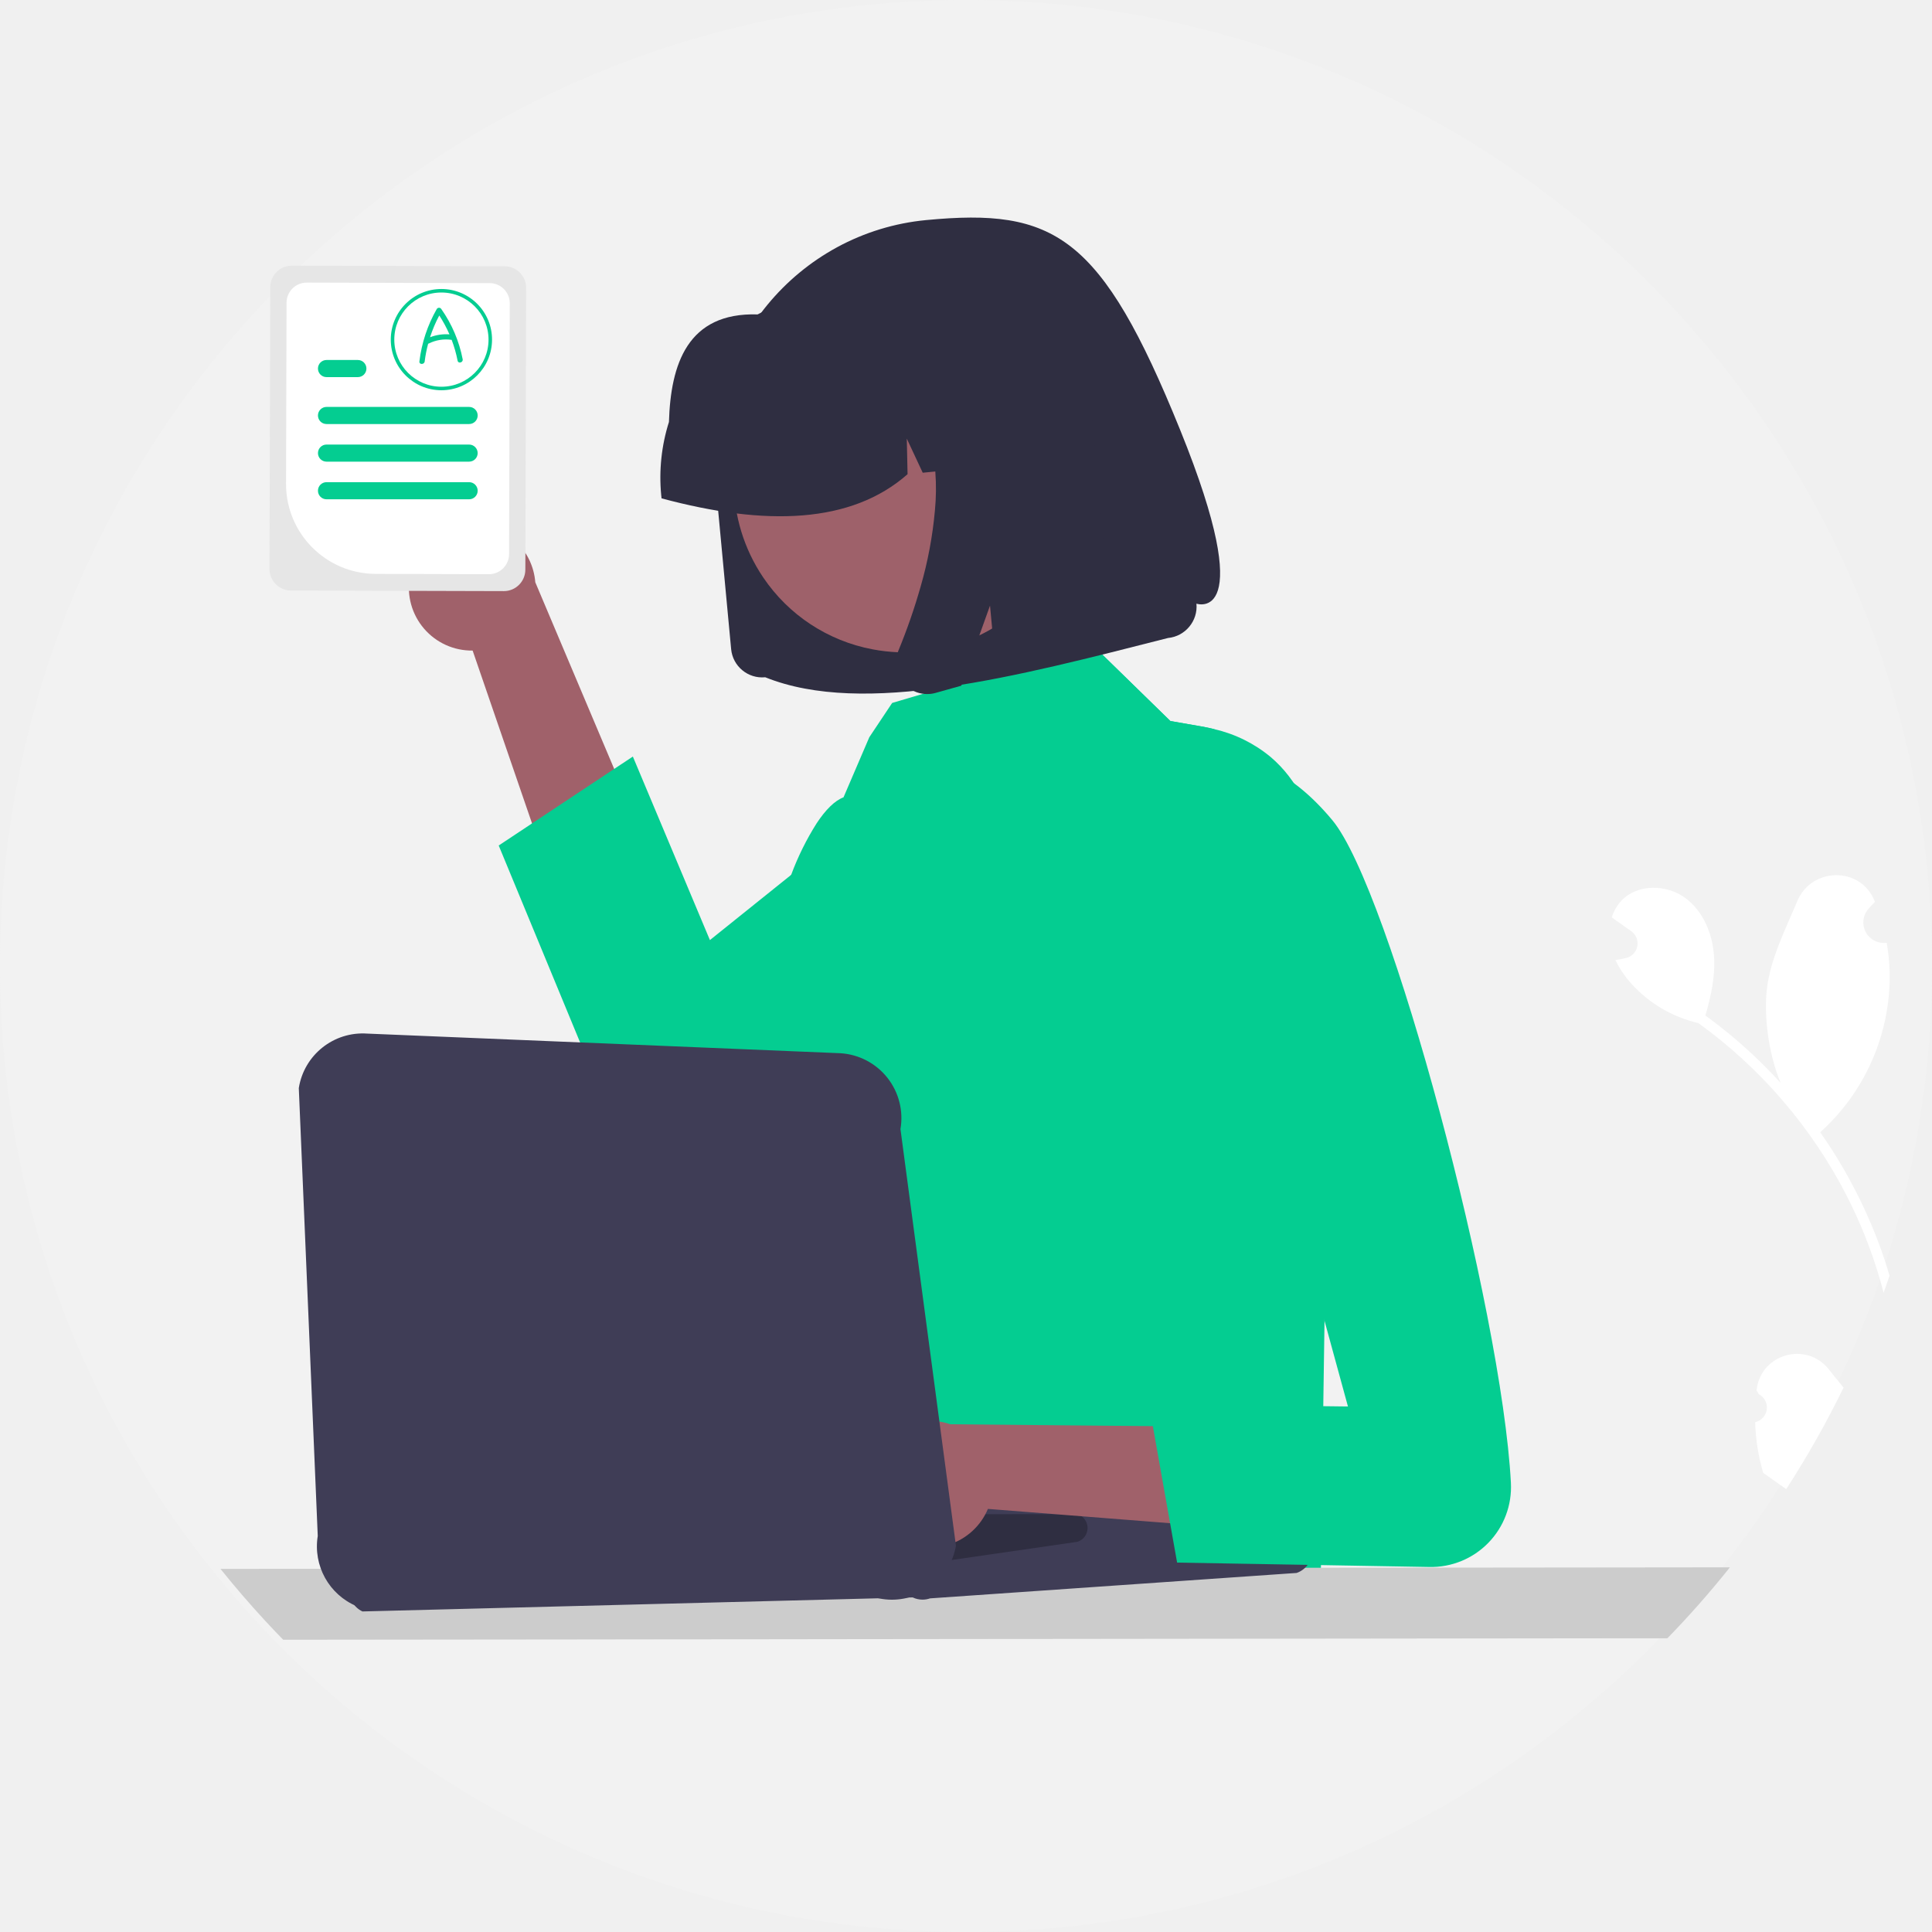
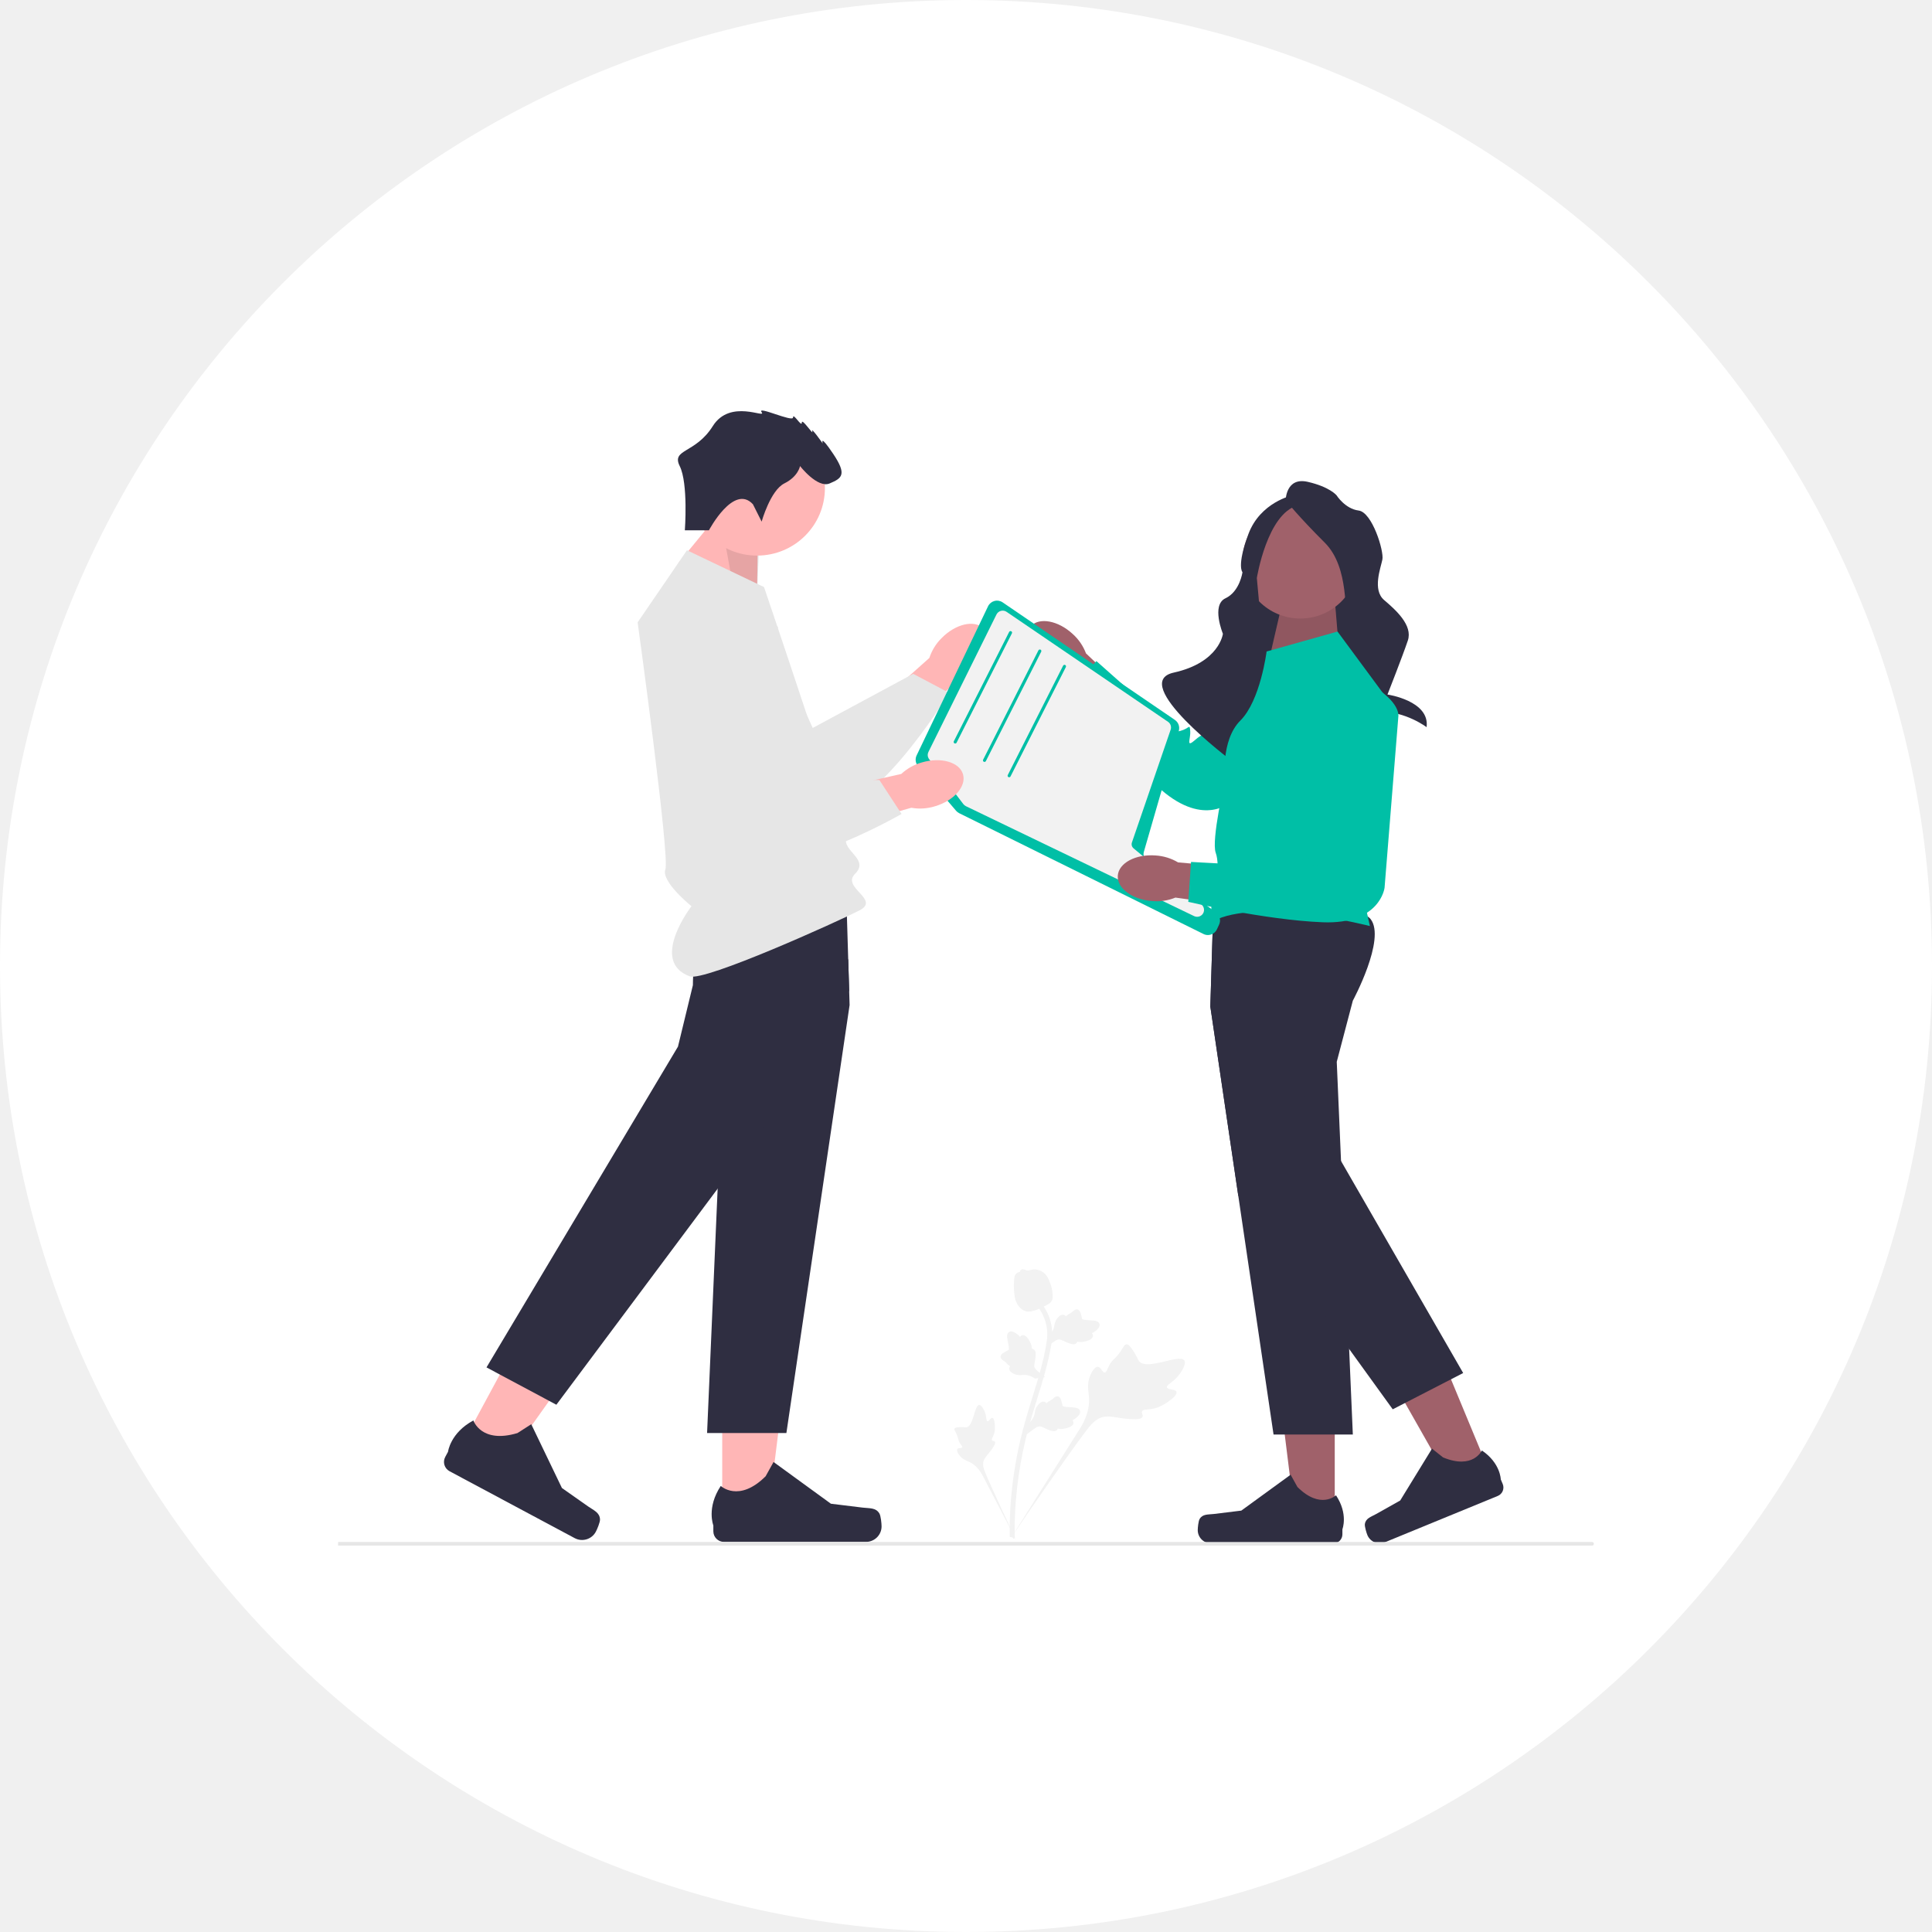
- <svg xmlns="http://www.w3.org/2000/svg" data-name="Layer 1" width="676" height="676" viewBox="0 0 676 676">
-   <path d="M938,450a337.453,337.453,0,0,1-17.85,108.68q-1.02,3-2.09,5.98a338.393,338.393,0,0,1-53.77,96.05q-10.32,12.945-21.87,24.82-11.55,11.895-24.25,22.63a336.248,336.248,0,0,1-165.78,75.8h-.01q-11.7,1.815-23.63,2.83Q614.545,787.99,600,788A336.94,336.94,0,0,1,358.09,686.05q-3.315-3.39-6.53-6.88-8.01-8.685-15.41-17.91-4.155-5.19-8.11-10.54a336.714,336.714,0,0,1-40.24-70.98,332.254,332.254,0,0,1-11.7-32.84c-.24-.79-.47-1.58-.7-2.37q-.75-2.55-1.45-5.13A338.38,338.38,0,0,1,262,450c0-186.67,151.33-338,338-338S938,263.33,938,450Z" transform="translate(-262 -112)" fill="#f2f2f2" />
-   <path d="M405.348,314.032a22.026,22.026,0,0,0,22.026,25.603l53.954,156.993,34.427-23.66L449.296,315.731a22.145,22.145,0,0,0-43.949-1.699Z" transform="translate(-262 -112)" fill="#a0616a" />
-   <path d="M686.955,367.15c-23.96,27.26-83.04,75.3-131.71,108.38-10.52,7.15-20.56,13.59-29.65,18.98-6.14,3.64-11.85,6.79-16.99,9.36a27.995,27.995,0,0,1-38.41-14.5l-33.7-81.53,11.66-7.73,28.75-19.07,6.53-4.32,26.96,64.21,28.43-22.82,17.65-14.17,80.46-64.57,6.94-2.06,16.19,15.8,11.45,11.18,10.77,1.87C683.895,366.44,685.455,366.77,686.955,367.15Z" transform="translate(-262 -112)" fill="#04cd91" />
-   <path d="M901.92,591.162c1.67,2.12,3.4,4.23,5.13,6.35a335.121,335.121,0,0,1-20.06,35.52q-.825-.585-1.65-1.17a2.12,2.12,0,0,1-.25-.16c-2.05-1.46-4.11-2.9-6.16-4.36v-.01a70.003,70.003,0,0,1-2.81-17.7,5.288,5.288,0,0,0,1.23-9.86c-.27-.47-.46-.81-.73-1.29.01-.12.03-.25.04-.37C878.23,585.622,894.15,581.262,901.92,591.162Z" transform="translate(-262 -112)" fill="#fff" />
-   <path d="M919.87,548.362q1.8,4.95,3.28,10.01-1.02,3-2.09,5.98-.405-1.575-.84-3.15a161.957,161.957,0,0,0-5.85-17.2q-2.79-6.915-6.18-13.54a170.357,170.357,0,0,0-51.96-60.5,45.35,45.35,0,0,1-23.43-13.78,34.858,34.858,0,0,1-5.57-8.26c.92-.13,1.84-.31,2.74-.5.28-.06.57-.13.85-.19l.11-.02a5.241,5.241,0,0,0,1.85-9.38c-.51-.37-1.03-.73-1.54-1.09-.78-.57-1.57-1.11-2.36-1.67a2.492,2.492,0,0,1-.24-.17c-.9-.64-1.8-1.26-2.69-1.91a15.195,15.195,0,0,1,3.49-5.96c5.59-5.77,15.57-5.64,22.09-.94,6.53,4.7,9.81,12.93,10.23,20.95.37,6.87-1.11,13.67-3.06,20.3.49.36,1,.7,1.49,1.07a171.327,171.327,0,0,1,24.86,22.51c-4.35-10.32-5.93-23.78-4.8-33.05,1.29-10.56,6.42-20.59,10.62-30.58,5.03-12,22.19-12.16,27.03-.08.05.12.1.23.14.35q-1.215,1.215-2.34,2.52a7.175,7.175,0,0,0,6.29,11.8l.15-.02a72.096,72.096,0,0,1,1.06,10.79,73.508,73.508,0,0,1-22.88,54.2c-.48.45-.95.89-1.44,1.32a170.657,170.657,0,0,1,12.45,20.67A172.443,172.443,0,0,1,919.87,548.362Z" transform="translate(-262 -112)" fill="#fff" />
-   <path d="M727.185,454.55l-3.02,207.41-243.96-7,38.96-86c-.28-2.76,17.1-22.13,17-25-.3-8.41,5.98-16.2,7-25,2.08-18.15-9.83-86.69-4.34-100.85a96.267,96.267,0,0,1,8.94-18.08c3.12-4.72,6.32-7.9,9.38-9.05l9.02-21.02,8-12,62.77-18.59,6.94-2.06,16.19,15.8,11.45,11.18,10.77,1.87c1.61.28,3.17.61,4.67.99a47.442,47.442,0,0,1,19.66,9.74C725.415,392.86,727.605,422.9,727.185,454.55Z" transform="translate(-262 -112)" fill="#04cd91" />
-   <path d="M867.29,660.402q-10.32,12.945-21.87,24.82l-26.38.02-141.87.16-25.54.03-16.98.02-25.26.02-19.43.02-35.89.04-21.17.03-44.58.04-21.28.03-58.97.06-37.04.04-9.94.01q-3.315-3.39-6.53-6.88-8.01-8.685-15.41-17.91l20.58-.02,14.02-.01,32.46-.04,62.64-.06,21.17-.02,8.56-.01h.03l6.72-.01,3.01-.01,7.71-.01h3.26l22.86-.02,49.31-.06,21.7-.02,20.78-.02,19.48-.02,27.95-.03,149.28-.15Z" transform="translate(-262 -112)" fill="#ccc" />
-   <path id="bfd9c2c3-21db-4bc8-8976-94586a21de42-986" data-name="Path 9" d="M529.766,348.972l-.054.005a10.924,10.924,0,0,1-11.89-9.865l-5.687-60.699a81.473,81.473,0,0,1,3.433-32.258,82.787,82.787,0,0,1,39.23-47.592,81.52,81.52,0,0,1,31.251-9.557c44.82-4.27,61.199,5.065,88.885,73.421s5.696,60.792,5.696,60.792a10.943,10.943,0,0,1-.463,4.339,11.121,11.121,0,0,1-5.285,6.393,10.978,10.978,0,0,1-4.179,1.277C617.716,348.697,564.251,362.874,529.757,348.973Z" transform="translate(-262 -112)" fill="#2f2e41" />
-   <path id="acce586e-6e96-4eff-b112-6c9d74172e69-987" data-name="Ellipse 1" d="M628.387,246.521A60.095,60.095,0,0,1,567.275,339.191a59.395,59.395,0,0,1-38.241-25.165,60.095,60.095,0,0,1,61.067-92.643,59.395,59.395,0,0,1,38.287,25.14Z" transform="translate(-262 -112)" fill="#9e616a" />
-   <path id="af1db401-16c9-4940-bbbf-8b9ef63e1952-988" data-name="Path 10" d="M493.346,285.156a64.45,64.45,0,0,1,2.716-25.512c.604-20.147,6.45-38.396,31.023-37.63a64.479,64.479,0,0,1,24.552-7.534l12.143-1.199q.205-.02.409-.039A64.341,64.341,0,0,1,634.215,271.344l.114,1.216-25.691,2.512-11.057-23.662.546,24.694-13.269,1.302-5.576-11.938.272,12.451c-19.701,17.352-49.576,18.261-86.082,8.454Z" transform="translate(-262 -112)" fill="#2f2e41" />
-   <path id="a1e66597-148d-4736-b39c-00184f281162-989" data-name="Path 13" d="M575.525,342.755a10.75,10.75,0,0,0,1.002,5.834,10.994,10.994,0,0,0,1.687,2.561,11.121,11.121,0,0,0,1.956,1.744,10.906,10.906,0,0,0,7.296,1.904q.241-.025.481-.059t.48-.079q.242-.043.48-.1t.478-.122l8.967-2.513,10.049-28.019,2.303,24.587,40.773-11.352-9.775-104.335-69.495,6.848,1.906,1.835a48.029,48.029,0,0,1,13.032,22.517,78.292,78.292,0,0,1,1.983,26.562,141.185,141.185,0,0,1-4.977,26.588,208.08,208.08,0,0,1-7.855,22.633A10.979,10.979,0,0,0,575.525,342.755Z" transform="translate(-262 -112)" fill="#2f2e41" />
-   <path d="M584.792,671.709a8.06,8.06,0,0,1-3.454-.781l-192.52,4.912a8.08,8.08,0,0,1,1.15-15.045l125.952-37.555a8.079,8.079,0,0,1,4.016-.154L714.762,646.833a8.079,8.079,0,0,1,.926,15.535l-128.259,8.897A8.091,8.091,0,0,1,584.792,671.709Z" transform="translate(-262 -112)" fill="#3f3d56" />
-   <path d="M591.872,658.307a5.085,5.085,0,0,1-2.483-.646L433.035,664.966a5.068,5.068,0,0,1,1.283-9.346l56.604-13.738a5.084,5.084,0,0,1,2.677.078l145.354-.175a5.069,5.069,0,0,1,.034,9.683l-45.602,6.608A5.058,5.058,0,0,1,591.872,658.307Z" transform="translate(-262 -112)" fill="#2f2e41" />
-   <path d="M575.415,649.974a22.026,22.026,0,0,0,32.255-10.014l165.496,13-8-41-170.697-1.626a22.145,22.145,0,0,0-19.053,39.64Z" transform="translate(-262 -112)" fill="#a0616a" />
-   <path d="M673.165,382.96s25-20,55,16c20.232,24.278,59.259,171.044,62.495,231.862a27.982,27.982,0,0,1-28.584,29.46l-88.211-1.535-9.864-55.45,69.643.825Z" transform="translate(-262 -112)" fill="#04cd91" />
-   <path d="M574.084,671.732a22.739,22.739,0,0,1-8.81-1.784l-178.442,4.071a22.675,22.675,0,0,1-13.651-24.582l-6.631-156.711a22.642,22.642,0,0,1,23.935-19.074l165.663,6.871a22.739,22.739,0,0,1,20.922,26.544L596.48,652.835A22.775,22.775,0,0,1,574.084,671.732Z" transform="translate(-262 -112)" fill="#3f3d56" />
-   <path d="M438.585,205.17l-74.47-.21a7.541,7.541,0,0,0-7.55,7.51l-.27,98.61a7.524,7.524,0,0,0,7.5,7.54l41.31.12,33.17.09a7.526,7.526,0,0,0,7.54-7.51l.02-5.83.26-92.77A7.535,7.535,0,0,0,438.585,205.17Z" transform="translate(-262 -112)" fill="#e6e6e6" />
-   <path d="M433.335,211.06l-64-.18a7.061,7.061,0,0,0-7.07,7.03l-.18,63.4a31.443,31.443,0,0,0,31.32,31.49l12.16.03,27.49.08a7.055,7.055,0,0,0,7.07-7.03l.02-6.38.22-81.37A7.055,7.055,0,0,0,433.335,211.06Z" transform="translate(-262 -112)" fill="#fff" />
-   <path d="M426.145,254.38h-49.9a2.995,2.995,0,1,0,0,5.99h49.9a2.995,2.995,0,0,0,0-5.99Z" transform="translate(-262 -112)" fill="#04cd91" />
-   <path d="M387.215,237.96h-10.97a2.995,2.995,0,1,0,0,5.99h10.97a2.995,2.995,0,1,0,0-5.99Z" transform="translate(-262 -112)" fill="#04cd91" />
-   <path d="M426.145,280.71h-49.9a2.995,2.995,0,1,0,0,5.99h49.9a2.995,2.995,0,0,0,0-5.99Z" transform="translate(-262 -112)" fill="#04cd91" />
-   <path d="M426.145,267.55h-49.9a2.99,2.99,0,1,0,0,5.98h49.9a2.99,2.99,0,0,0,0-5.98Z" transform="translate(-262 -112)" fill="#04cd91" />
-   <path d="M416.449,248.55a17.716,17.716,0,1,1,17.716-17.716A17.737,17.737,0,0,1,416.449,248.55Zm0-34.202A16.485,16.485,0,1,0,432.934,230.834,16.504,16.504,0,0,0,416.449,214.349Z" transform="translate(-262 -112)" fill="#04cd91" />
-   <path d="M423.889,237.696a45.545,45.545,0,0,0-7.478-17.566.935.935,0,0,0-1.595,0,48.647,48.647,0,0,0-6.067,18.336c-.144,1.177,1.705,1.167,1.847,0a45.52,45.52,0,0,1,1.211-6.2,1.055,1.055,0,0,0,.206-.063,13.459,13.459,0,0,1,7.95-1.295c.024.004.047-.002.07.001a44.285,44.285,0,0,1,2.075,7.278C422.334,239.353,424.114,238.859,423.889,237.696ZM412.472,230.001a46.743,46.743,0,0,1,3.225-7.618,44.266,44.266,0,0,1,3.566,6.612A15.576,15.576,0,0,0,412.472,230.001Z" transform="translate(-262 -112)" fill="#04cd91" />
+ <svg xmlns="http://www.w3.org/2000/svg" width="80" height="80" viewBox="0 0 80 80" fill="none">
+   <circle cx="40" cy="40" r="40" fill="white" />
+   <g clip-path="url(#clip0_160_1149)">
+     <path d="M38.994 26.418C39.573 25.831 40.346 25.654 40.721 26.02C41.096 26.387 40.93 27.159 40.351 27.745C40.123 27.983 39.841 28.162 39.529 28.269L37.044 30.722L35.913 29.537L38.482 27.245C38.584 26.933 38.759 26.649 38.994 26.418Z" fill="#FFB6B6" />
+     <path d="M31.049 24.393L33.653 30.143L37.813 27.902L39.301 28.689C39.301 28.689 35.901 34.345 33.573 33.701C31.245 33.057 27.11 27.219 27.855 25.417C28.6 23.615 31.049 24.393 31.049 24.393Z" fill="#E6E6E6" />
+     <path d="M43.123 27.639C42.519 27.079 42.319 26.314 42.677 25.932C43.035 25.549 43.815 25.692 44.42 26.253C44.665 26.473 44.853 26.748 44.969 27.056L47.501 29.46L46.342 30.618L43.968 28.125C43.652 28.033 43.362 27.866 43.123 27.639Z" fill="#A0616A" />
+     <path d="M55.878 28.009L50.99 33.186C50.99 33.186 49.893 34.267 48.087 32.709C46.282 31.151 44.274 28.594 44.274 28.594L45.4 27.375L47.395 29.145C47.395 29.145 48.58 29.62 48.662 29.926C48.744 30.233 48.514 30.36 48.884 30.262C49.254 30.163 49.261 29.944 49.285 30.277C49.308 30.61 49.082 30.998 49.509 30.622C49.937 30.245 50.064 30.474 50.064 30.474L53.188 26.357C53.188 26.357 55.206 24.769 55.787 26.193C56.367 27.616 55.878 28.009 55.878 28.009Z" fill="#00BFA6" />
+     <path d="M29.906 62.713L31.806 62.713L32.709 55.423L29.906 55.423L29.906 62.713Z" fill="#FFB6B6" />
+     <path d="M36.414 62.67C36.473 62.769 36.504 63.089 36.504 63.204C36.504 63.558 36.215 63.846 35.859 63.846H29.977C29.735 63.846 29.538 63.65 29.538 63.408V63.164C29.538 63.164 29.247 62.432 29.846 61.529C29.846 61.529 30.59 62.236 31.703 61.129L32.031 60.538L34.406 62.266L35.722 62.427C36.01 62.462 36.266 62.422 36.414 62.67Z" fill="#2F2E41" />
+     <path d="M51.797 29.074H56.504V22.154H51.797V29.074Z" fill="#2F2E41" />
+     <path d="M55.447 26.964L55.283 24.982H53.091L52.605 27.082L55.447 26.964Z" fill="#A0616A" />
+     <path opacity="0.1" d="M55.447 26.964L55.283 24.982H53.091L52.605 27.082L55.447 26.964Z" fill="black" />
+     <path d="M31.344 24.762L31.382 22.213L29.802 21.233L28.084 23.324L31.344 24.762Z" fill="#FFB6B6" />
+     <path opacity="0.1" d="M31.344 24.762L31.446 22.276L29.802 21.233L30.361 24.309L31.344 24.762Z" fill="black" />
+     <path d="M53.842 25.612C55.165 25.612 56.237 24.545 56.237 23.229C56.237 21.912 55.165 20.845 53.842 20.845C52.519 20.845 51.446 21.912 51.446 23.229C51.446 24.545 52.519 25.612 53.842 25.612Z" fill="#A0616A" />
+     <path d="M53.237 20.721C53.237 20.721 53.237 19.742 54.151 19.952C55.064 20.161 55.345 20.511 55.345 20.511C55.345 20.511 55.696 21.07 56.258 21.14C56.82 21.21 57.312 22.818 57.242 23.167C57.172 23.517 56.82 24.425 57.312 24.845C57.804 25.264 58.506 25.893 58.296 26.522C58.085 27.151 57.453 28.759 57.453 28.759C57.453 28.759 59.216 29.016 59.072 30.111C59.072 30.111 58.225 29.458 57.101 29.458C55.977 29.458 56.118 27.429 56.118 27.429C56.118 27.429 56.047 26.173 55.837 25.823C55.626 25.474 55.907 23.517 54.853 22.468C53.799 21.42 53.237 20.721 53.237 20.721Z" fill="#2F2E41" />
+     <path d="M53.518 20.511C53.518 20.511 52.184 20.791 51.692 22.119C51.2 23.447 51.448 23.694 51.448 23.694C51.448 23.694 51.34 24.494 50.743 24.774C50.146 25.055 50.638 26.243 50.638 26.243C50.638 26.243 50.497 27.431 48.601 27.851C46.704 28.27 50.979 31.486 50.979 31.486C50.979 31.486 50.672 29.968 52.639 29.898C54.606 29.828 52.254 26.243 52.254 26.243L52.043 23.936C52.043 23.936 52.465 21.28 53.729 20.93C54.994 20.581 53.518 20.511 53.518 20.511Z" fill="#2F2E41" />
+     <path d="M31.349 23.006C32.9 23.006 34.158 21.755 34.158 20.211C34.158 18.667 32.9 17.415 31.349 17.415C29.797 17.415 28.539 18.667 28.539 20.211C28.539 21.755 29.797 23.006 31.349 23.006Z" fill="#FFB6B6" />
+     <path d="M35.18 41.617L32.563 59.338H29.279L29.716 49.222L29.946 43.904L29.279 41.372C29.279 41.372 28.975 40.809 28.719 40.127C28.431 39.357 28.203 38.434 28.541 37.996C28.666 37.835 28.989 37.716 29.429 37.627C29.698 37.572 30.011 37.53 30.349 37.497C32.29 37.306 35.053 37.425 35.053 37.425L35.123 39.73L35.162 41.018L35.18 41.617Z" fill="#2F2E41" />
+     <path d="M19.092 59.889L20.765 60.784L25.029 54.788L22.559 53.468L19.092 59.889Z" fill="#FFB6B6" />
+     <path d="M24.845 62.916C24.85 63.031 24.725 63.328 24.67 63.429C24.502 63.741 24.111 63.858 23.797 63.691L18.616 60.921C18.402 60.806 18.322 60.541 18.437 60.328L18.552 60.114C18.552 60.114 18.645 59.331 19.602 58.818C19.602 58.818 19.921 59.792 21.428 59.34L21.998 58.974L23.268 61.615L24.351 62.377C24.588 62.543 24.832 62.628 24.845 62.916Z" fill="#2F2E41" />
+     <path d="M35.162 41.018L33.773 43.789L29.716 49.222L23.038 58.167L20.145 56.621L28.073 43.339L28.691 40.794C28.691 40.794 28.691 40.519 28.719 40.127C28.774 39.35 28.939 38.112 29.429 37.627C29.496 37.561 29.568 37.509 29.646 37.474C29.794 37.408 30.039 37.424 30.349 37.497C31.642 37.804 34.055 39.125 35.123 39.73L35.162 41.018Z" fill="#2F2E41" />
+     <path d="M55.269 62.935L53.636 62.935L52.859 56.667L55.269 56.667L55.269 62.935Z" fill="#A0616A" />
+     <path d="M49.674 62.898C49.623 62.983 49.596 63.258 49.596 63.358C49.596 63.662 49.844 63.909 50.151 63.909H55.208C55.417 63.909 55.586 63.741 55.586 63.533V63.323C55.586 63.323 55.836 62.694 55.321 61.917C55.321 61.917 54.681 62.525 53.724 61.573L53.442 61.065L51.4 62.551L50.269 62.69C50.021 62.72 49.801 62.685 49.674 62.898Z" fill="#2F2E41" />
+     <path d="M61.702 61.02L60.193 61.64L57.072 56.141L59.3 55.226L61.702 61.02Z" fill="#A0616A" />
+     <path d="M56.516 63.11C56.502 63.208 56.583 63.472 56.62 63.564C56.737 63.845 57.061 63.979 57.344 63.863L62.019 61.944C62.212 61.864 62.304 61.645 62.225 61.452L62.144 61.259C62.144 61.259 62.134 60.582 61.361 60.06C61.361 60.06 61.002 60.864 59.753 60.348L59.297 59.985L57.979 62.133L56.986 62.691C56.769 62.813 56.552 62.864 56.516 63.11Z" fill="#2F2E41" />
+     <path d="M56.018 41.435L55.352 43.967L55.529 48.075L55.824 54.899L55.832 55.091L55.865 55.858L56.018 59.401H52.735L51.273 49.504L50.117 41.68L50.239 37.697L50.245 37.488C50.245 37.488 56.118 37.234 56.756 38.06C57.395 38.886 56.018 41.435 56.018 41.435Z" fill="#2F2E41" />
+     <path d="M60.587 56.854L60.03 57.141L57.972 58.201L57.67 58.356L55.865 55.858L51.273 49.504L50.117 41.68L50.239 37.697C50.758 37.532 51.174 37.465 51.385 37.563C52.333 38.004 52.288 40.898 52.288 40.898L52.866 43.451L55.529 48.075L60.587 56.854Z" fill="#2F2E41" />
+     <path d="M48.714 57.636C48.672 57.507 48.352 57.563 48.321 57.448C48.29 57.334 48.598 57.238 48.833 56.914C48.876 56.856 49.144 56.489 49.041 56.335C48.846 56.042 47.491 56.771 47.166 56.362C47.095 56.272 47.066 56.118 46.853 55.831C46.768 55.717 46.714 55.662 46.649 55.663C46.557 55.666 46.524 55.78 46.38 55.988C46.163 56.299 46.085 56.26 45.942 56.514C45.836 56.704 45.823 56.825 45.747 56.832C45.639 56.842 45.594 56.606 45.462 56.597C45.327 56.588 45.192 56.821 45.125 57.002C44.999 57.344 45.077 57.605 45.094 57.864C45.113 58.147 45.069 58.561 44.76 59.091L41.85 63.704C42.475 62.764 44.249 60.2 44.964 59.259C45.17 58.987 45.392 58.715 45.733 58.663C46.062 58.614 46.462 58.776 47.02 58.766C47.085 58.765 47.266 58.76 47.31 58.664C47.347 58.585 47.256 58.517 47.289 58.442C47.333 58.343 47.532 58.385 47.803 58.319C47.994 58.272 48.124 58.195 48.236 58.129C48.269 58.109 48.77 57.807 48.714 57.636Z" fill="#F2F2F2" />
+     <path d="M41.093 58.712C41.017 58.696 40.953 58.869 40.887 58.851C40.822 58.832 40.863 58.655 40.771 58.446C40.755 58.409 40.651 58.172 40.545 58.178C40.345 58.188 40.313 59.06 40.018 59.101C39.953 59.11 39.868 59.08 39.665 59.101C39.585 59.109 39.542 59.12 39.524 59.152C39.499 59.197 39.546 59.247 39.606 59.377C39.697 59.573 39.655 59.6 39.74 59.743C39.803 59.849 39.858 59.89 39.84 59.93C39.814 59.986 39.685 59.939 39.642 60.001C39.598 60.065 39.674 60.198 39.745 60.283C39.877 60.443 40.028 60.48 40.161 60.546C40.306 60.619 40.497 60.76 40.67 61.063L42.106 63.816C41.822 63.239 41.069 61.633 40.811 61.012C40.737 60.833 40.666 60.646 40.74 60.465C40.81 60.29 41.005 60.142 41.162 59.866C41.18 59.834 41.23 59.744 41.195 59.695C41.167 59.654 41.106 59.679 41.079 59.641C41.043 59.591 41.121 59.506 41.167 59.355C41.199 59.248 41.198 59.162 41.198 59.089C41.198 59.066 41.193 58.734 41.093 58.712Z" fill="#F2F2F2" />
+     <path d="M42.525 59.384L42.57 58.969L42.598 58.943C42.726 58.823 42.806 58.695 42.836 58.564C42.841 58.543 42.845 58.522 42.848 58.501C42.863 58.415 42.882 58.309 42.964 58.199C43.011 58.138 43.132 57.999 43.258 58.048C43.292 58.06 43.315 58.082 43.331 58.105C43.335 58.101 43.339 58.097 43.343 58.093C43.398 58.041 43.436 58.021 43.472 58.003C43.501 57.989 43.53 57.974 43.579 57.935C43.6 57.917 43.618 57.902 43.632 57.889C43.676 57.85 43.733 57.804 43.81 57.822C43.892 57.844 43.92 57.922 43.939 57.974C43.972 58.066 43.982 58.129 43.989 58.171C43.992 58.186 43.994 58.203 43.996 58.209C44.014 58.254 44.24 58.266 44.324 58.27C44.515 58.281 44.68 58.289 44.719 58.419C44.748 58.512 44.688 58.613 44.538 58.728C44.491 58.764 44.444 58.789 44.404 58.807C44.429 58.831 44.449 58.863 44.45 58.907C44.453 59.01 44.346 59.09 44.133 59.143C44.08 59.157 44.008 59.174 43.915 59.17C43.871 59.168 43.833 59.161 43.8 59.155C43.795 59.173 43.786 59.193 43.77 59.211C43.722 59.265 43.646 59.279 43.542 59.248C43.427 59.217 43.336 59.173 43.256 59.135C43.186 59.102 43.126 59.074 43.075 59.066C42.981 59.053 42.893 59.111 42.788 59.188L42.525 59.384Z" fill="#F2F2F2" />
+     <path d="M43.276 57.022L42.862 57.084L42.829 57.064C42.68 56.971 42.535 56.927 42.4 56.931C42.379 56.932 42.357 56.934 42.335 56.935C42.249 56.943 42.141 56.952 42.013 56.9C41.942 56.871 41.776 56.789 41.791 56.656C41.795 56.62 41.81 56.592 41.829 56.571C41.824 56.568 41.819 56.565 41.814 56.562C41.749 56.523 41.721 56.492 41.693 56.461C41.672 56.438 41.651 56.413 41.6 56.376C41.578 56.36 41.559 56.347 41.542 56.336C41.493 56.304 41.434 56.261 41.432 56.182C41.433 56.097 41.501 56.051 41.547 56.02C41.628 55.964 41.686 55.938 41.725 55.921C41.74 55.915 41.756 55.908 41.761 55.904C41.8 55.876 41.754 55.656 41.737 55.573C41.699 55.387 41.666 55.226 41.782 55.155C41.865 55.104 41.978 55.136 42.128 55.251C42.175 55.288 42.211 55.326 42.239 55.361C42.255 55.331 42.282 55.303 42.324 55.291C42.424 55.262 42.528 55.345 42.634 55.536C42.661 55.584 42.696 55.648 42.715 55.739C42.724 55.782 42.728 55.821 42.73 55.854C42.749 55.854 42.77 55.857 42.792 55.868C42.857 55.9 42.89 55.971 42.886 56.078C42.885 56.197 42.866 56.295 42.849 56.382C42.834 56.458 42.822 56.523 42.827 56.574C42.839 56.668 42.917 56.737 43.019 56.819L43.276 57.022Z" fill="#F2F2F2" />
+     <path d="M43.332 55.784L43.377 55.369L43.405 55.343C43.533 55.223 43.613 55.095 43.643 54.964C43.648 54.943 43.652 54.922 43.655 54.9C43.67 54.815 43.689 54.709 43.771 54.599C43.818 54.538 43.939 54.399 44.065 54.448C44.099 54.46 44.122 54.482 44.138 54.505C44.142 54.501 44.146 54.497 44.151 54.493C44.205 54.44 44.243 54.421 44.279 54.403C44.307 54.388 44.337 54.374 44.386 54.335C44.407 54.317 44.425 54.302 44.439 54.289C44.483 54.25 44.54 54.204 44.617 54.222C44.699 54.244 44.727 54.322 44.746 54.374C44.779 54.465 44.789 54.529 44.796 54.571C44.798 54.586 44.801 54.603 44.803 54.609C44.821 54.654 45.047 54.665 45.131 54.67C45.322 54.681 45.487 54.689 45.526 54.819C45.555 54.912 45.495 55.013 45.345 55.128C45.298 55.164 45.251 55.188 45.211 55.207C45.236 55.231 45.256 55.263 45.257 55.306C45.26 55.41 45.153 55.489 44.94 55.543C44.887 55.556 44.815 55.574 44.722 55.57C44.678 55.568 44.64 55.561 44.607 55.555C44.602 55.573 44.593 55.593 44.577 55.611C44.529 55.665 44.453 55.679 44.349 55.648C44.234 55.616 44.143 55.573 44.063 55.535C43.993 55.502 43.933 55.474 43.882 55.466C43.788 55.453 43.7 55.511 43.595 55.587L43.332 55.784Z" fill="#F2F2F2" />
+     <path d="M41.988 63.728L41.915 63.656L41.813 63.645C41.813 63.636 41.813 63.613 41.812 63.579C41.808 63.388 41.796 62.807 41.877 61.916C41.934 61.293 42.029 60.661 42.159 60.037C42.289 59.412 42.425 58.947 42.533 58.573C42.615 58.291 42.698 58.023 42.779 57.763C42.995 57.067 43.199 56.409 43.325 55.659C43.353 55.492 43.412 55.144 43.292 54.732C43.222 54.494 43.103 54.269 42.937 54.065L43.097 53.936C43.28 54.162 43.412 54.41 43.489 54.675C43.623 55.131 43.559 55.511 43.528 55.694C43.4 56.457 43.194 57.12 42.976 57.823C42.895 58.083 42.813 58.349 42.731 58.63C42.623 59 42.489 59.461 42.361 60.078C42.232 60.695 42.138 61.319 42.082 61.934C42.002 62.815 42.014 63.386 42.018 63.574C42.02 63.675 42.02 63.696 41.988 63.728Z" fill="#F2F2F2" />
+     <path d="M42.497 54.301C42.489 54.299 42.481 54.297 42.472 54.295C42.303 54.248 42.167 54.111 42.069 53.887C42.023 53.782 42.012 53.672 41.99 53.452C41.987 53.418 41.972 53.246 41.99 53.018C42.002 52.869 42.018 52.809 42.059 52.762C42.104 52.71 42.165 52.68 42.23 52.665C42.231 52.645 42.238 52.626 42.251 52.608C42.304 52.532 42.392 52.563 42.44 52.579C42.465 52.588 42.495 52.599 42.529 52.605C42.582 52.614 42.614 52.605 42.662 52.591C42.708 52.577 42.766 52.561 42.845 52.562C43.002 52.564 43.117 52.634 43.156 52.657C43.357 52.778 43.426 52.97 43.507 53.192C43.523 53.236 43.576 53.398 43.588 53.605C43.597 53.754 43.577 53.816 43.555 53.859C43.509 53.95 43.438 53.991 43.263 54.079C43.08 54.171 42.987 54.217 42.912 54.241C42.737 54.295 42.627 54.33 42.497 54.301Z" fill="#F2F2F2" />
+     <path d="M66 63.925C66 63.967 65.966 64 65.925 64H14V63.851H65.925C65.966 63.851 66 63.884 66 63.925Z" fill="#E6E6E6" />
+     <path d="M28.446 22.785L31.637 24.309C31.637 24.309 35.021 34.281 35.021 34.789C35.021 35.297 35.978 35.615 35.404 36.186C34.829 36.758 36.473 37.242 35.587 37.699C34.701 38.155 29.176 40.653 28.561 40.428C26.867 39.806 28.633 37.524 28.633 37.524C28.633 37.524 27.36 36.504 27.552 35.996C27.743 35.488 26.403 25.77 26.403 25.77L28.446 22.785Z" fill="#E6E6E6" />
+     <path d="M31.177 20.88L31.538 21.599C31.538 21.599 31.9 20.305 32.478 20.017C33.056 19.73 33.128 19.298 33.128 19.298C33.128 19.298 33.851 20.233 34.357 20.017C34.863 19.802 35.08 19.658 34.502 18.795C33.923 17.932 34.068 18.363 34.068 18.363C34.068 18.363 33.562 17.644 33.634 17.86C33.706 18.076 33.201 17.285 33.201 17.5C33.201 17.716 32.839 17.069 32.839 17.285C32.839 17.5 31.322 16.781 31.538 17.069C31.755 17.357 30.237 16.494 29.515 17.644C28.792 18.795 27.79 18.582 28.146 19.3C28.503 20.017 28.358 21.959 28.358 21.959H29.355C29.355 21.959 30.382 20.017 31.177 20.88Z" fill="#2F2E41" />
+     <path d="M52.447 26.977L52.506 26.96L55.384 26.151L57.682 29.263L56.15 35.742L56.724 38.346C56.724 38.346 52.064 37.139 50.213 38.155C50.213 38.155 50.086 37.576 50.213 37.294C50.341 37.012 50.532 35.838 50.341 35.314C50.149 34.789 50.724 32.312 50.724 32.312C50.724 32.312 50.532 30.66 51.362 29.835C52.192 29.009 52.447 26.977 52.447 26.977Z" fill="#00BFA6" />
+     <path d="M49.834 38.675L39.721 33.674C39.671 33.65 39.627 33.615 39.59 33.573L38.012 31.722C37.908 31.599 37.885 31.426 37.955 31.281L40.913 25.105C40.965 24.996 41.062 24.916 41.178 24.885C41.295 24.854 41.418 24.875 41.518 24.943L48.65 29.811C48.796 29.911 48.861 30.092 48.812 30.262L47.364 35.275C47.325 35.412 47.375 35.562 47.49 35.648L50.355 37.785C50.509 37.9 50.562 38.11 50.481 38.285L50.391 38.48C50.344 38.581 50.259 38.657 50.154 38.694C50.109 38.71 50.062 38.718 50.017 38.718C49.954 38.718 49.892 38.704 49.834 38.675Z" fill="#00BFA6" />
+     <path d="M49.753 37.458L46.938 35.128C46.914 35.107 46.895 35.083 46.881 35.055C46.855 35.004 46.85 34.942 46.87 34.886L48.474 30.215C48.515 30.095 48.471 29.96 48.365 29.888L41.681 25.335C41.613 25.288 41.527 25.273 41.447 25.294C41.366 25.315 41.299 25.37 41.262 25.444L38.444 31.137C38.401 31.223 38.404 31.321 38.452 31.403C38.457 31.415 38.464 31.425 38.473 31.435L39.89 33.296C39.917 33.332 39.953 33.361 39.993 33.381L49.445 37.934C49.484 37.953 49.527 37.963 49.57 37.963C49.644 37.963 49.718 37.934 49.773 37.879C49.779 37.872 49.785 37.866 49.792 37.858C49.837 37.804 49.86 37.735 49.856 37.664C49.853 37.584 49.815 37.509 49.753 37.458Z" fill="#F2F2F2" />
+     <path d="M39.553 30.788C39.576 30.788 39.599 30.775 39.61 30.753L41.901 26.224C41.917 26.192 41.904 26.154 41.873 26.139C41.841 26.123 41.803 26.135 41.787 26.167L39.496 30.695C39.48 30.727 39.493 30.765 39.524 30.781C39.533 30.785 39.543 30.788 39.553 30.788Z" fill="#00BFA6" />
+     <path d="M40.766 31.55C40.789 31.55 40.812 31.537 40.823 31.515L43.114 26.986C43.13 26.955 43.117 26.916 43.085 26.901C43.054 26.885 43.016 26.898 43 26.929L40.709 31.458C40.693 31.489 40.706 31.527 40.737 31.543C40.746 31.548 40.756 31.55 40.766 31.55Z" fill="#00BFA6" />
+     <path d="M41.787 32.185C41.81 32.185 41.833 32.172 41.844 32.15L44.135 27.621C44.151 27.59 44.138 27.552 44.107 27.536C44.075 27.52 44.037 27.533 44.021 27.564L41.73 32.093C41.714 32.124 41.727 32.162 41.758 32.178C41.768 32.183 41.777 32.185 41.787 32.185Z" fill="#00BFA6" />
+     <path d="M38.171 31.571C38.963 31.339 39.726 31.556 39.875 32.058C40.024 32.56 39.502 33.155 38.71 33.388C38.395 33.485 38.06 33.506 37.736 33.448L34.367 34.393L33.955 32.81L37.32 32.047C37.561 31.823 37.853 31.66 38.171 31.571Z" fill="#FFB6B6" />
+     <path d="M32.213 25.963L31.685 32.248L36.414 32.299L37.332 33.705C37.332 33.705 31.6 37.008 29.878 35.32C28.157 33.633 27.391 26.532 28.922 25.316C30.452 24.101 32.213 25.963 32.213 25.963Z" fill="#E6E6E6" />
+     <path d="M47.706 37.311C46.882 37.25 46.246 36.777 46.286 36.255C46.326 35.734 47.025 35.361 47.849 35.423C48.179 35.443 48.499 35.541 48.782 35.71L52.268 36.015L52.09 37.64L48.672 37.167C48.366 37.291 48.035 37.34 47.706 37.311Z" fill="#A0616A" />
+     <path d="M57.902 29.678L57.332 36.759C57.332 36.759 57.153 38.285 54.765 38.189C52.376 38.093 49.204 37.343 49.204 37.343L49.319 35.691L51.988 35.835C51.988 35.835 53.211 35.47 53.468 35.658C53.725 35.847 53.624 36.089 53.852 35.782C54.079 35.476 53.947 35.3 54.174 35.545C54.401 35.791 54.468 36.235 54.566 35.675C54.664 35.115 54.907 35.215 54.907 35.215L54.764 30.059C54.764 30.059 55.345 27.564 56.691 28.316C58.038 29.068 57.902 29.678 57.902 29.678Z" fill="#00BFA6" />
+   </g>
+   <defs>
+     <clipPath id="clip0_160_1149">
+       <rect width="52" height="47" fill="white" transform="translate(14 17)" />
+     </clipPath>
+   </defs>
</svg>
